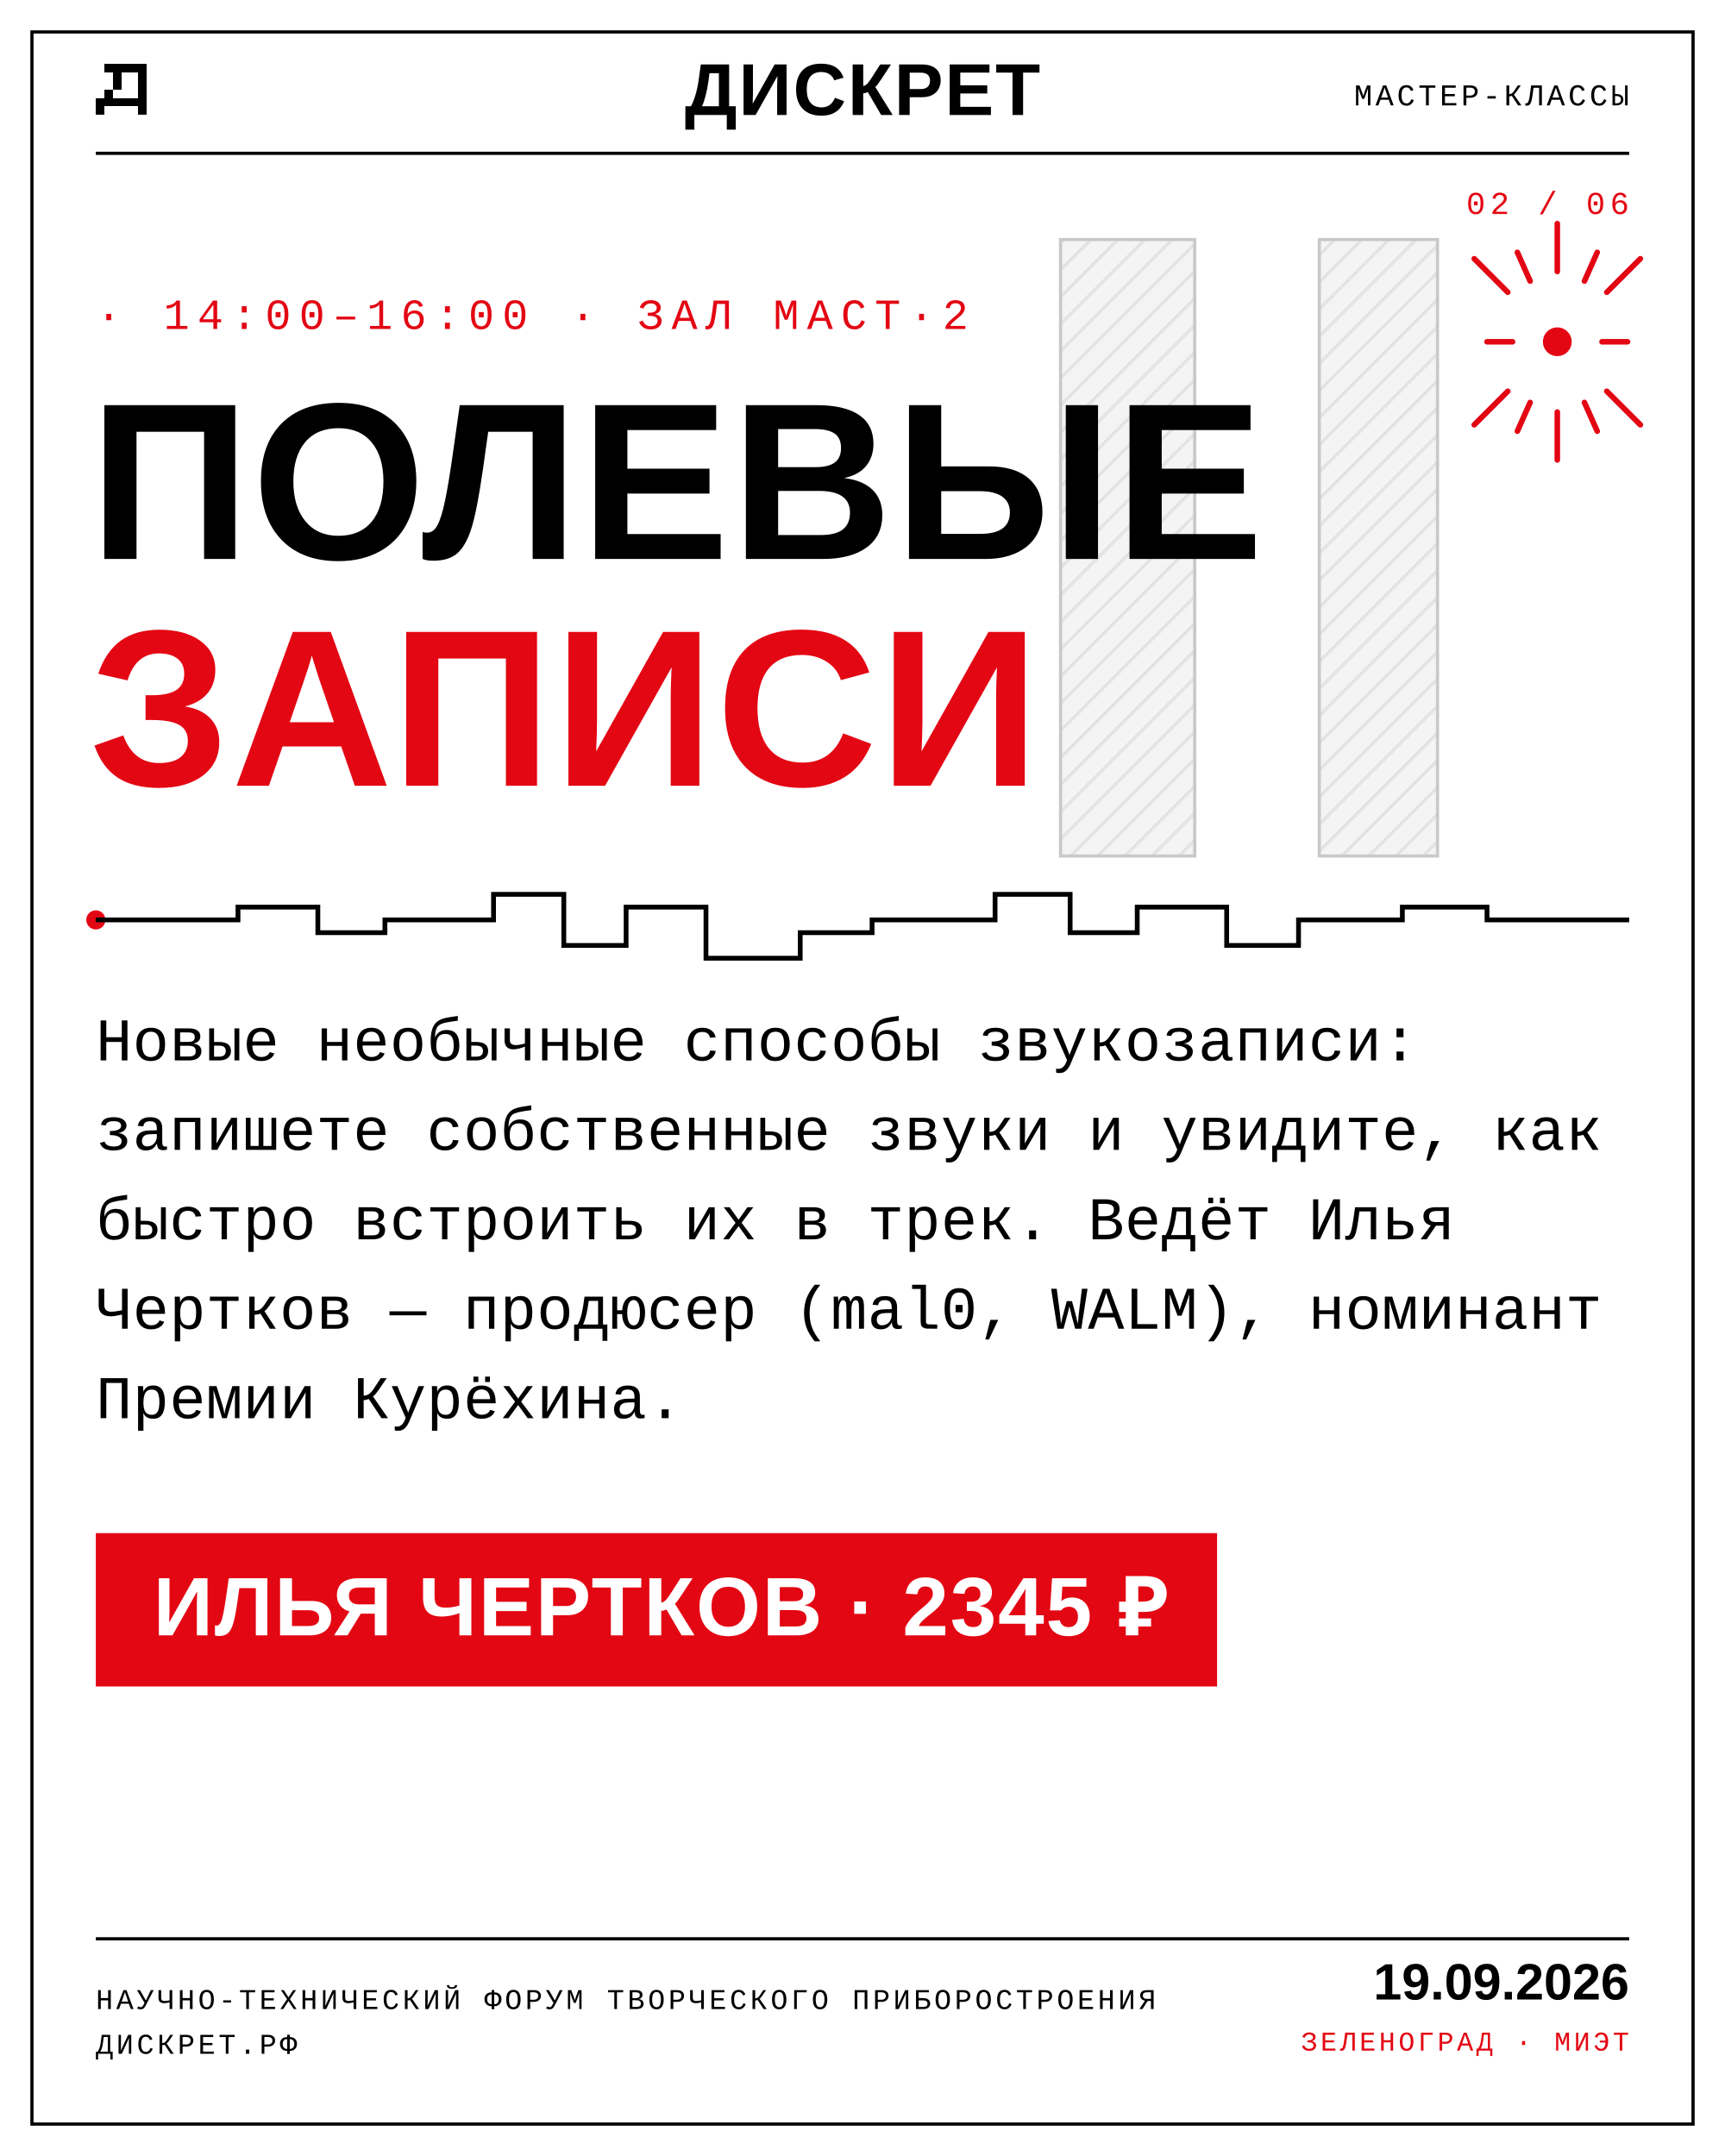
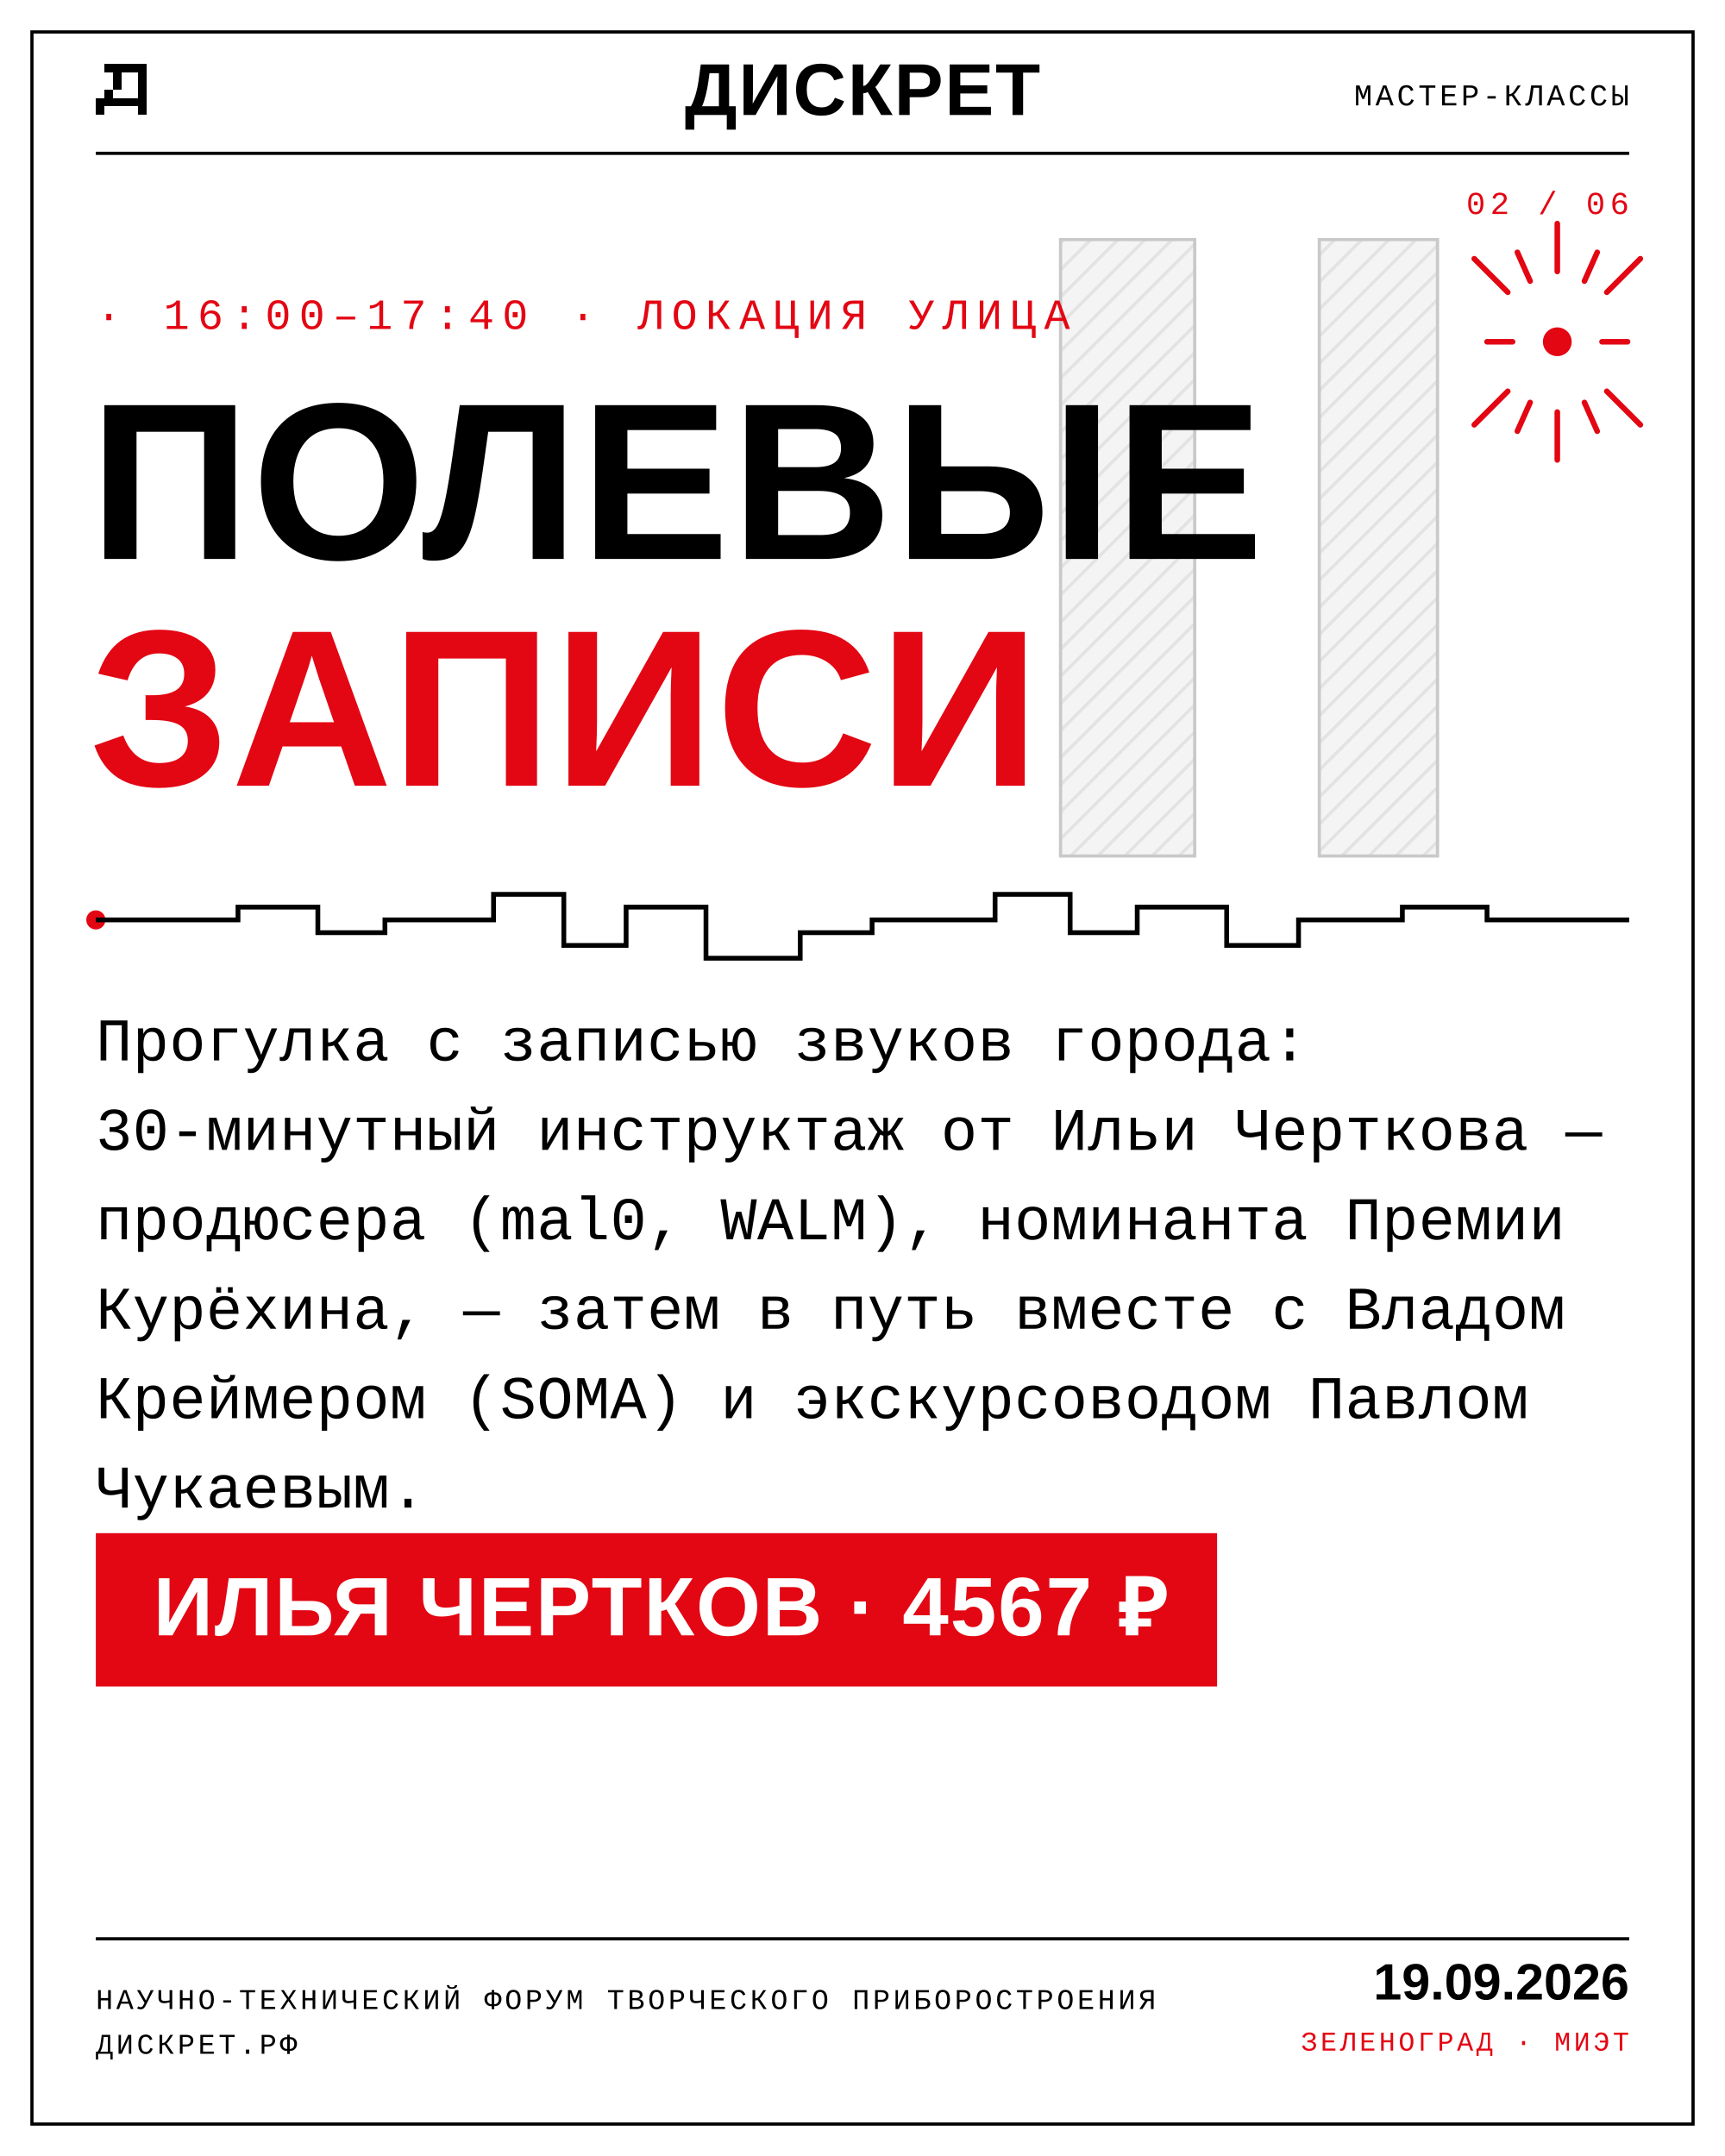
<svg xmlns="http://www.w3.org/2000/svg" width="1080" height="1350" viewBox="0 0 1080 1350" fill="none" font-family="'Arial Narrow','Helvetica Neue',Arial,sans-serif">
  <defs>
    <g id="logoD" shape-rendering="crispEdges" transform="scale(0.66667)">
      <rect x="10" y="0" width="2" height="12" />
      <rect x="2" y="0" width="8" height="2" />
      <rect x="4" y="2" width="2" height="4" />
      <rect x="2" y="6" width="2" height="2" />
      <rect x="0" y="8" width="12" height="2" />
      <rect x="0" y="10" width="2" height="2" />
    </g>
    <pattern id="th" width="12" height="12" patternTransform="rotate(45)" patternUnits="userSpaceOnUse">
      <rect width="12" height="12" fill="#f4f4f4" />
      <line x1="0" y1="0" x2="0" y2="12" stroke="#e3e3e3" stroke-width="4" />
    </pattern>
  </defs>
  <rect width="1080" height="1350" fill="#FFFFFF" />
  <rect x="20" y="20" width="1040" height="1310" fill="none" stroke="#000" stroke-width="2" />
  <use href="#logoD" fill="#000" transform="translate(60,40) scale(4.0)" />
  <text x="540" y="72" text-anchor="middle" font-weight="800" font-size="46" letter-spacing="1" fill="#000">ДИСКРЕТ</text>
  <text x="1020" y="66" text-anchor="end" font-family="'Courier New',monospace" font-size="19" letter-spacing="2" fill="#000">МАСТЕР-КЛАССЫ</text>
  <line x1="60" y1="96" x2="1020" y2="96" stroke="#000" stroke-width="2" />
  <text x="1020" y="134" text-anchor="end" font-family="'Courier New',monospace" font-size="20" letter-spacing="3" fill="#E30613">02 / 06</text>
  <g stroke="#c9c9c9" stroke-width="2">
    <rect x="664" y="150" width="84" height="386" fill="url(#th)" />
    <rect x="826" y="150" width="74" height="386" fill="url(#th)" />
  </g>
  <g stroke="#E30613" stroke-width="3.5" stroke-linecap="round">
    <line x1="975" y1="170" x2="975" y2="140" />
    <line x1="975" y1="258" x2="975" y2="288" />
    <line x1="931" y1="214" x2="947" y2="214" />
    <line x1="1003" y1="214" x2="1019" y2="214" />
    <line x1="944" y1="183" x2="923" y2="162" />
    <line x1="1006" y1="183" x2="1027" y2="162" />
    <line x1="944" y1="245" x2="923" y2="266" />
    <line x1="1006" y1="245" x2="1027" y2="266" />
    <line x1="958" y1="176" x2="950" y2="158" />
    <line x1="992" y1="176" x2="1000" y2="158" />
    <line x1="958" y1="252" x2="950" y2="270" />
    <line x1="992" y1="252" x2="1000" y2="270" />
  </g>
  <circle cx="975" cy="214" r="9" fill="#E30613" />
-   <text x="60" y="206" font-family="'Courier New',monospace" font-size="27" letter-spacing="5" fill="#E30613">· 14:00–16:00 · ЗАЛ МАСТ·2</text>
+   <text x="60" y="206" font-family="'Courier New',monospace" font-size="27" letter-spacing="5" fill="#E30613">· 16:00–17:40 · ЛОКАЦИЯ УЛИЦА</text>
  <text x="56" y="350" font-weight="800" font-size="140" letter-spacing="1" fill="#000">ПОЛЕВЫЕ</text>
  <text x="56" y="492" font-weight="800" font-size="140" letter-spacing="1" fill="#E30613">ЗАПИСИ</text>
  <circle cx="60" cy="576" r="6" fill="#E30613" />
  <polyline points="60,576 149,576 149,568 199,568 199,584 241,584 241,576 309,576 309,560 353,560 353,592 392,592 392,568 442,568 442,600 501,600 501,584 546,584 546,576 623,576 623,560 670,560 670,584 712,584 712,568 768,568 768,592 813,592 813,576 878,576 878,568 931,568 931,576 1020,576" fill="none" stroke="#000" stroke-width="3" />
-   <text x="60" y="664" font-family="'Courier New',monospace" font-size="38" letter-spacing="0.2" fill="#000">Новые необычные способы звукозаписи:</text>
-   <text x="60" y="720" font-family="'Courier New',monospace" font-size="38" letter-spacing="0.2" fill="#000">запишете собственные звуки и увидите, как</text>
-   <text x="60" y="776" font-family="'Courier New',monospace" font-size="38" letter-spacing="0.2" fill="#000">быстро встроить их в трек. Ведёт Илья</text>
-   <text x="60" y="832" font-family="'Courier New',monospace" font-size="38" letter-spacing="0.2" fill="#000">Чертков — продюсер (mal0, WALM), номинант</text>
-   <text x="60" y="888" font-family="'Courier New',monospace" font-size="38" letter-spacing="0.2" fill="#000">Премии Курёхина.</text>
+   <text x="60" y="664" font-family="'Courier New',monospace" font-size="38" letter-spacing="0.2" fill="#000">Прогулка с записью звуков города:</text>
+   <text x="60" y="720" font-family="'Courier New',monospace" font-size="38" letter-spacing="0.2" fill="#000">30-минутный инструктаж от Ильи Черткова —</text>
+   <text x="60" y="776" font-family="'Courier New',monospace" font-size="38" letter-spacing="0.2" fill="#000">продюсера (mal0, WALM), номинанта Премии</text>
+   <text x="60" y="832" font-family="'Courier New',monospace" font-size="38" letter-spacing="0.2" fill="#000">Курёхина, — затем в путь вместе с Владом</text>
+   <text x="60" y="888" font-family="'Courier New',monospace" font-size="38" letter-spacing="0.2" fill="#000">Креймером (SOMA) и экскурсоводом Павлом</text>
+   <text x="60" y="944" font-family="'Courier New',monospace" font-size="38" letter-spacing="0.2" fill="#000">Чукаевым.</text>
  <rect x="60" y="960" width="702" height="96" fill="#E30613" />
-   <text x="96" y="1024" font-weight="800" font-size="52" letter-spacing="1" fill="#FFF">ИЛЬЯ ЧЕРТКОВ · 2345 ₽</text>
+   <text x="96" y="1024" font-weight="800" font-size="52" letter-spacing="1" fill="#FFF">ИЛЬЯ ЧЕРТКОВ · 4567 ₽</text>
  <line x1="60" y1="1214" x2="1020" y2="1214" stroke="#000" stroke-width="2" />
  <text x="60" y="1258" font-family="'Courier New',monospace" font-size="18" letter-spacing="2" fill="#000">НАУЧНО-ТЕХНИЧЕСКИЙ ФОРУМ ТВОРЧЕСКОГО ПРИБОРОСТРОЕНИЯ</text>
  <text x="60" y="1286" font-family="'Courier New',monospace" font-size="18" letter-spacing="2" fill="#000">ДИСКРЕТ.РФ</text>
  <text x="1020" y="1252" text-anchor="end" font-weight="800" font-size="32" fill="#000">19.09.2026</text>
  <text x="1020" y="1284" text-anchor="end" font-family="'Courier New',monospace" font-size="17" letter-spacing="2" fill="#E30613">ЗЕЛЕНОГРАД · МИЭТ</text>
</svg>
